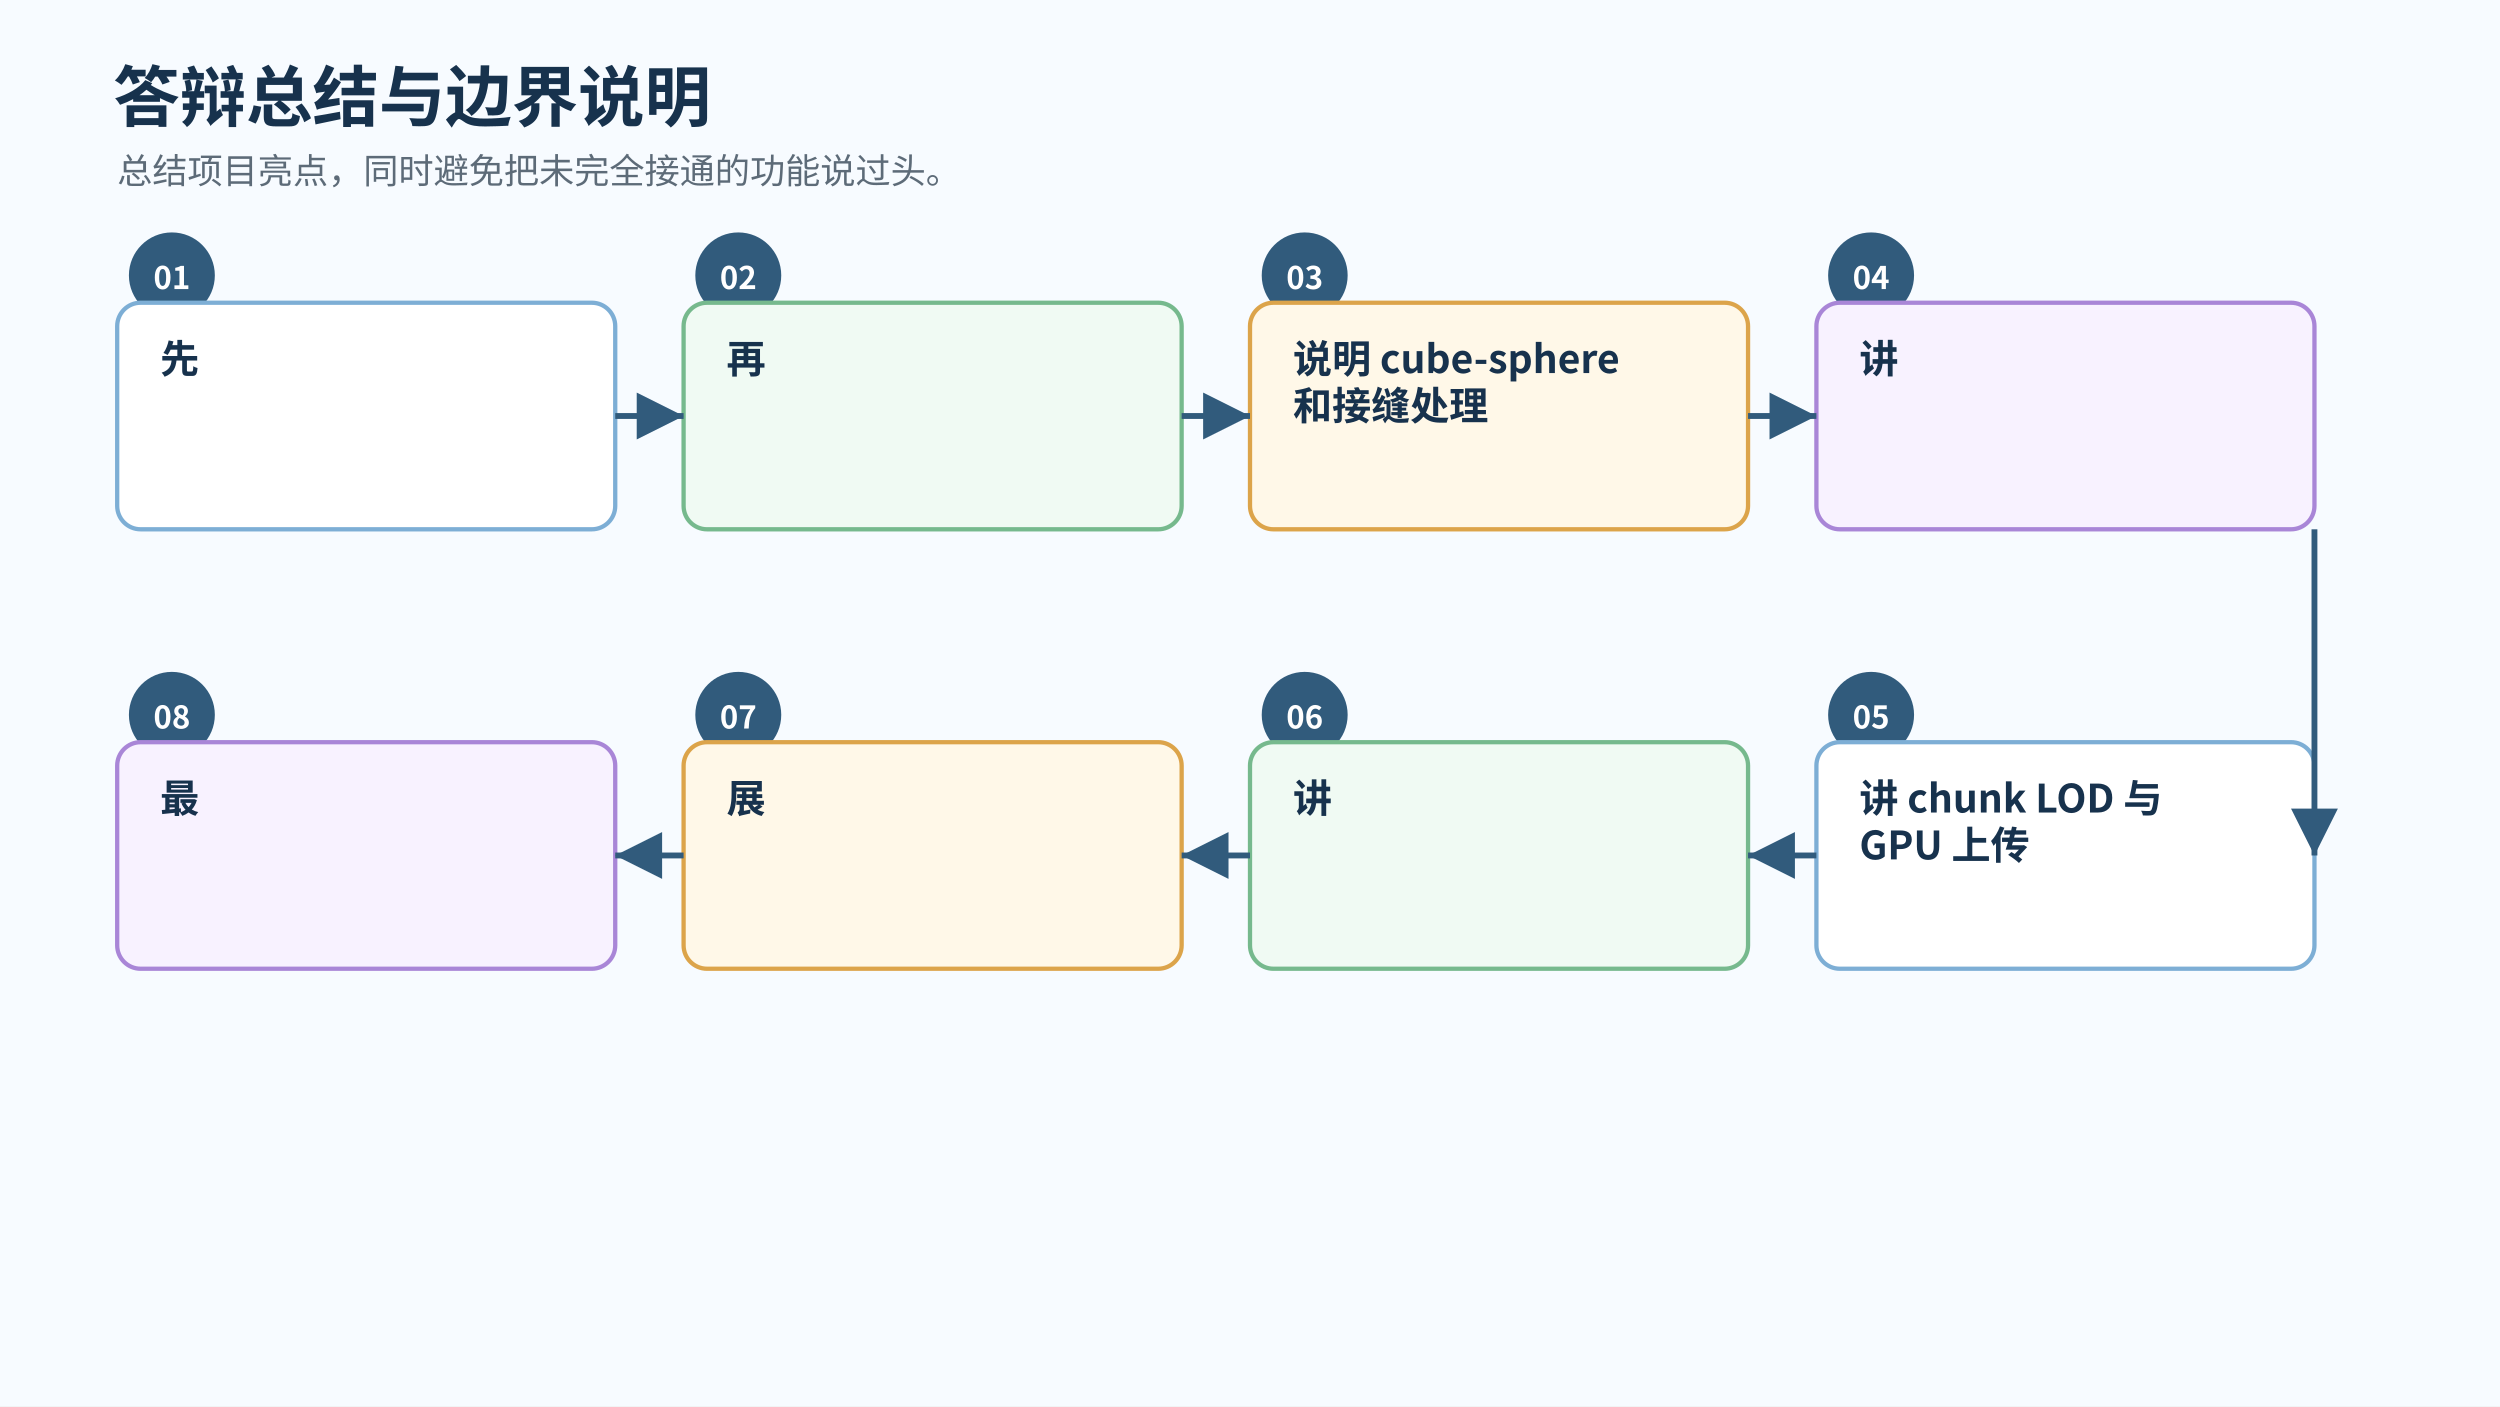
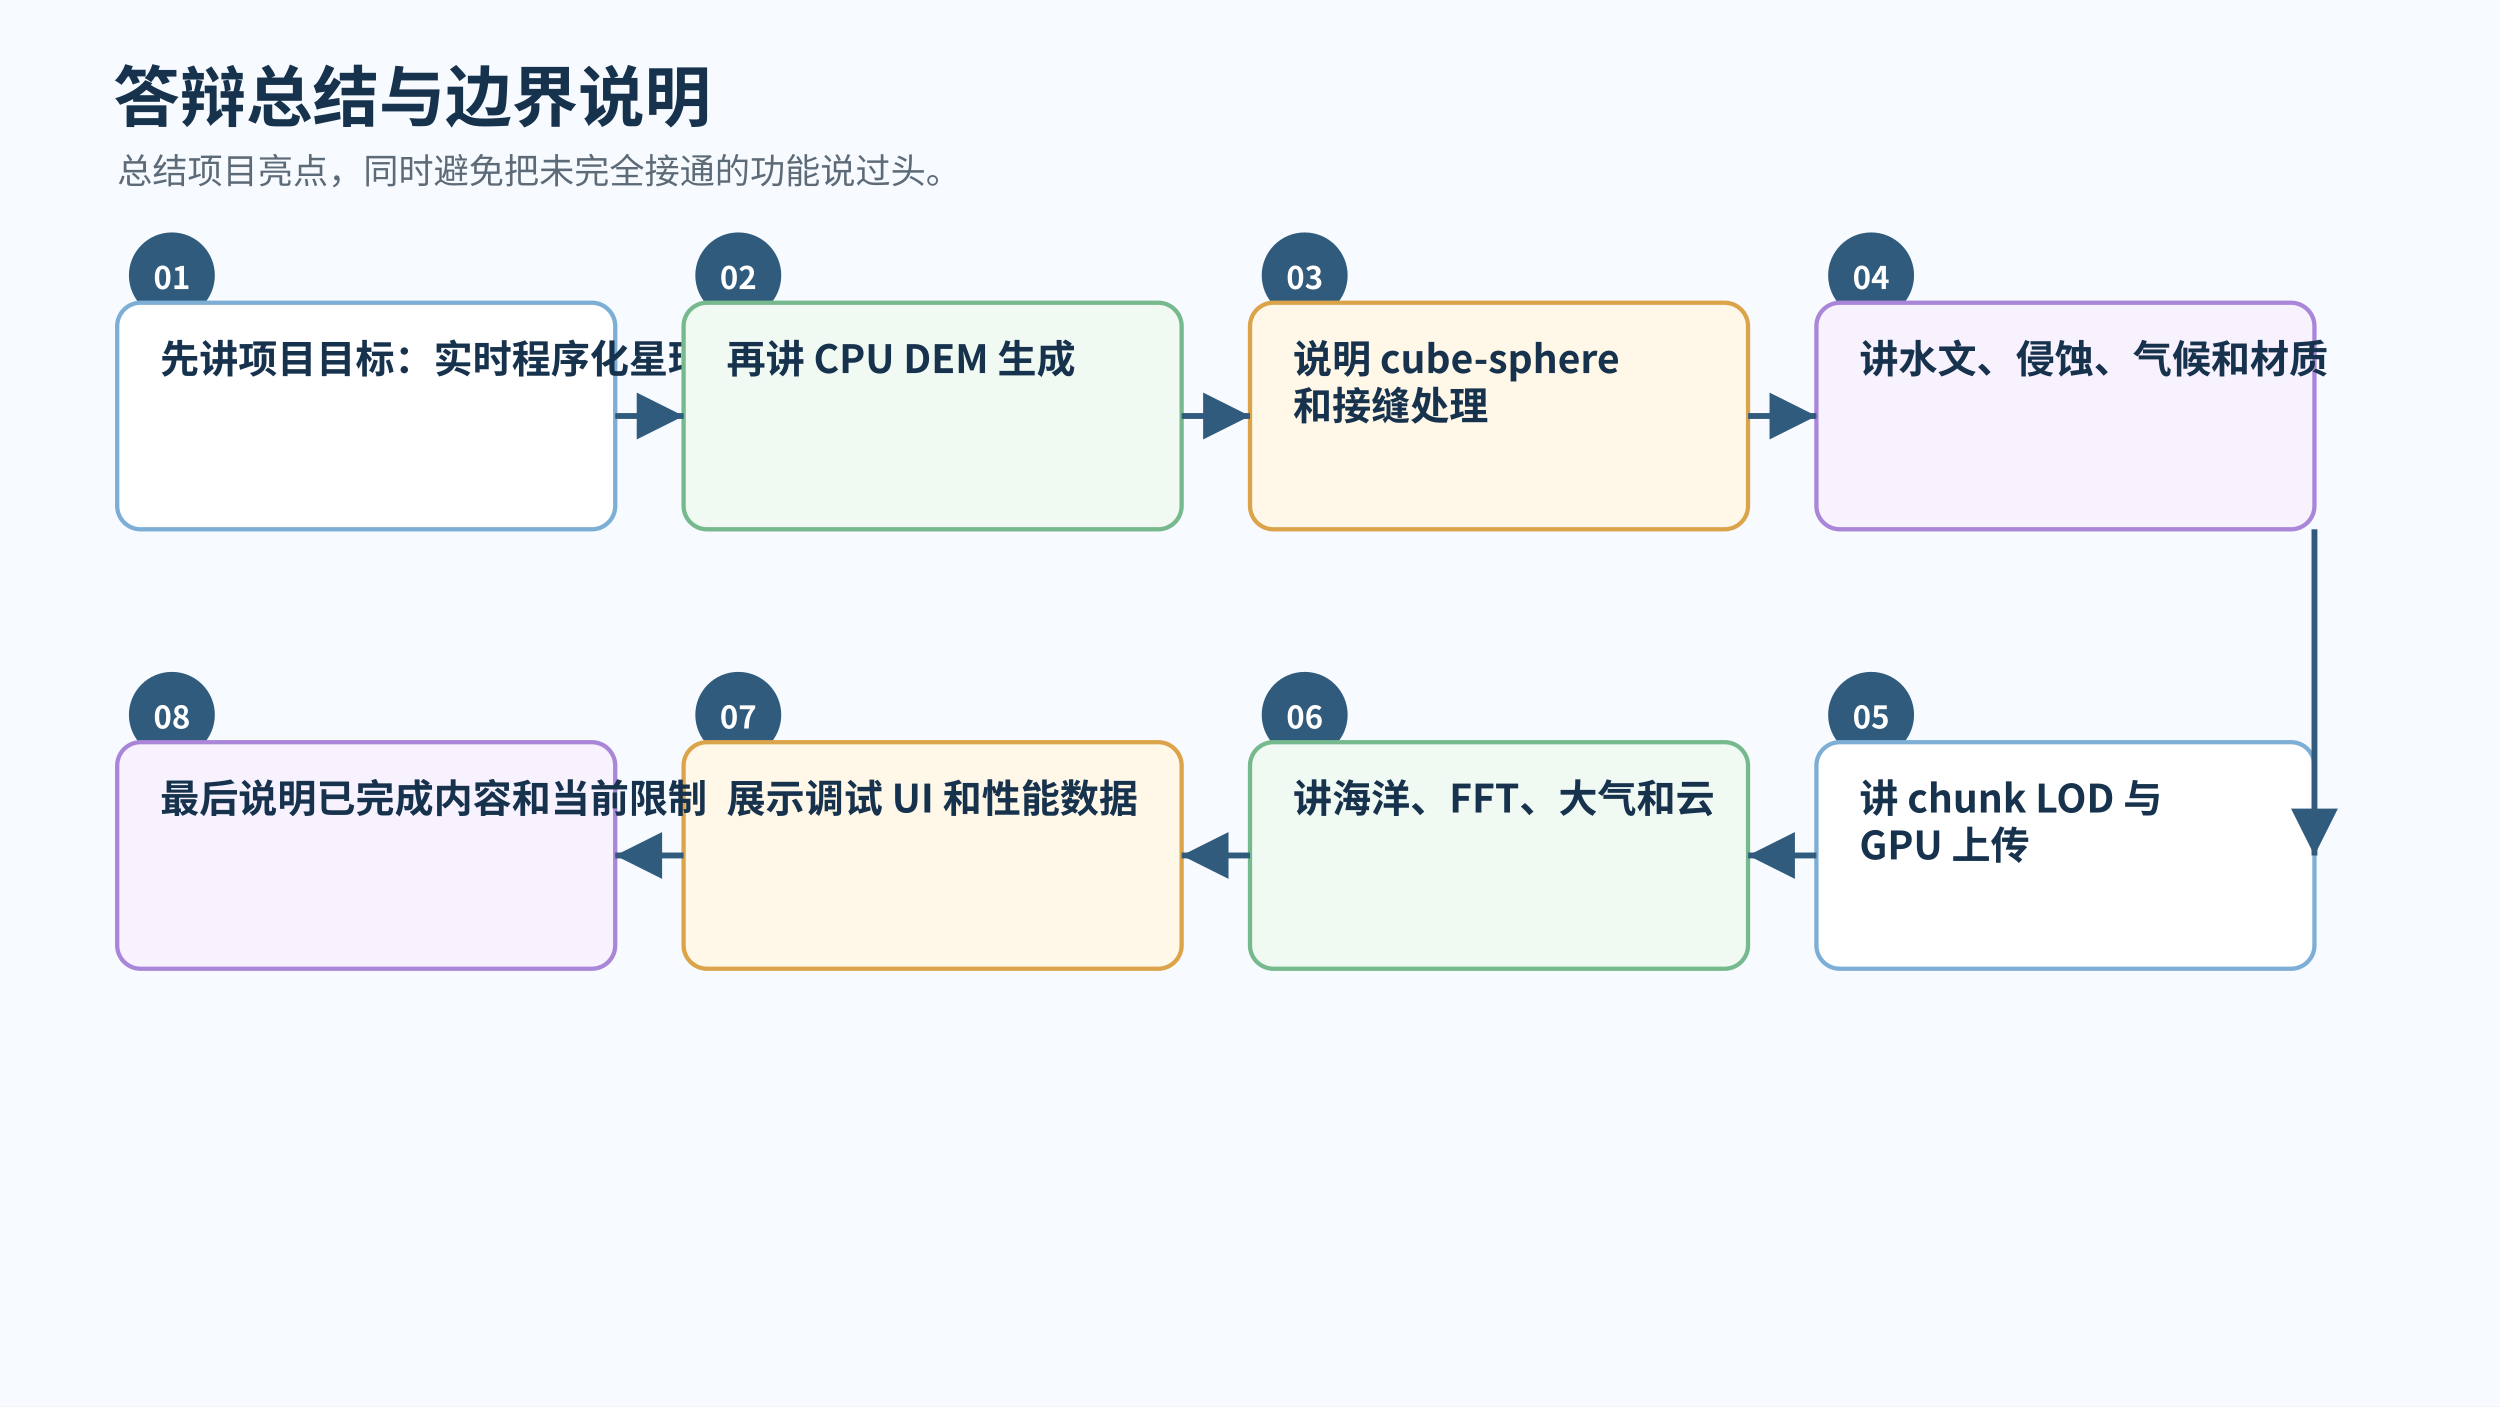
<svg xmlns="http://www.w3.org/2000/svg" width="1280" height="720" viewBox="0 0 1280 720" role="img" aria-labelledby="title desc">
  <defs>
    <marker id="arrow" markerWidth="12" markerHeight="12" refX="10" refY="6" orient="auto">
      <path d="M2,2 L10,6 L2,10 Z" fill="#315b7c" />
    </marker>
    <style>
      .bg{fill:#f7fbff}.title{font:700 34px 'Microsoft YaHei','Noto Sans CJK SC',Arial,sans-serif;fill:#17324d}.sub{font:18px 'Microsoft YaHei','Noto Sans CJK SC',Arial,sans-serif;fill:#5d6b78}
      .box{fill:#fff;stroke-width:2.2}.blue{stroke:#7daed5;fill:#ffffff}.green{stroke:#76b98d;fill:#f0faf3}.amber{stroke:#dca44a;fill:#fff8e8}.violet{stroke:#a986d7;fill:#f8f2ff}
      .label{font:700 20px 'Microsoft YaHei','Noto Sans CJK SC',Arial,sans-serif;fill:#17324d}.small{font:16px 'Microsoft YaHei','Noto Sans CJK SC',Arial,sans-serif;fill:#435464}.arrow{stroke:#315b7c;stroke-width:3;fill:none;marker-end:url(#arrow)}
      .numCircle{fill:#315b7c}.num{font:700 16px 'Microsoft YaHei','Noto Sans CJK SC',Arial,sans-serif;fill:white}
    </style>
  </defs>
  <rect class="bg" width="1280" height="720" />
  <text class="title" x="58" y="62">答辩总结与边界说明</text>
-   <text class="sub" x="60" y="94">总结项目亮点，同时避免把未完全接通的功能说过头。</text>
+   <text class="sub" x="60" y="94" text-anchor="start">总结项目亮点，同时避免把未完全接通的功能说过头。</text>
  <circle class="numCircle" cx="88" cy="141" r="22" />
  <text class="num" x="88" y="148" text-anchor="middle">01</text>
  <rect class="box blue" x="60" y="155" width="255" height="116" rx="12" />
-   <text class="label" x="82" y="191" text-anchor="start">先</text>
+   <text class="label" x="82" y="191" text-anchor="start">先讲项目目标：实时程序化星球</text>
  <circle class="numCircle" cx="378" cy="141" r="22" />
  <text class="num" x="378" y="148" text-anchor="middle">02</text>
  <rect class="box green" x="350" y="155" width="255" height="116" rx="12" />
-   <text class="label" x="372" y="191" text-anchor="start">再</text>
+   <text class="label" x="372" y="191" text-anchor="start">再讲 CPU DEM 生成</text>
  <path class="arrow" d="M315 213 C332 213, 332 213, 350 213" />
  <circle class="numCircle" cx="668" cy="141" r="22" />
  <text class="num" x="668" y="148" text-anchor="middle">03</text>
  <rect class="box amber" x="640" y="155" width="255" height="116" rx="12" />
  <text class="label" x="662" y="191" text-anchor="start">说明 cube-sphere</text>
  <text class="label" x="662" y="215" text-anchor="start">和接缝处理</text>
  <path class="arrow" d="M605 213 C622 213, 622 213, 640 213" />
  <circle class="numCircle" cx="958" cy="141" r="22" />
  <text class="num" x="958" y="148" text-anchor="middle">04</text>
  <rect class="box violet" x="930" y="155" width="255" height="116" rx="12" />
-   <text class="label" x="952" y="191" text-anchor="start">讲</text>
+   <text class="label" x="952" y="191" text-anchor="start">讲水文、侵蚀、气候和材质</text>
  <path class="arrow" d="M895 213 C912 213, 912 213, 930 213" />
  <circle class="numCircle" cx="958" cy="366" r="22" />
  <text class="num" x="958" y="373" text-anchor="middle">05</text>
  <rect class="box blue" x="930" y="380" width="255" height="116" rx="12" />
  <text class="label" x="952" y="416" text-anchor="start">讲 chunk LOD 与</text>
  <text class="label" x="952" y="440" text-anchor="start">GPU 上传</text>
  <path class="arrow" d="M1185 271 L1185 338 L1185 338 L1185 438" />
  <circle class="numCircle" cx="668" cy="366" r="22" />
  <text class="num" x="668" y="373" text-anchor="middle">06</text>
  <rect class="box green" x="640" y="380" width="255" height="116" rx="12" />
-   <text class="label" x="662" y="416" text-anchor="start">讲</text>
+   <text class="label" x="662" y="416" text-anchor="start">讲海洋、FFT、大气和云</text>
  <path class="arrow" d="M930 438 C912 438, 912 438, 895 438" />
  <circle class="numCircle" cx="378" cy="366" r="22" />
  <text class="num" x="378" y="373" text-anchor="middle">07</text>
  <rect class="box amber" x="350" y="380" width="255" height="116" rx="12" />
-   <text class="label" x="372" y="416" text-anchor="start">展</text>
+   <text class="label" x="372" y="416" text-anchor="start">展示调试 UI 和性能数据</text>
  <path class="arrow" d="M640 438 C622 438, 622 438, 605 438" />
  <circle class="numCircle" cx="88" cy="366" r="22" />
  <text class="num" x="88" y="373" text-anchor="middle">08</text>
  <rect class="box violet" x="60" y="380" width="255" height="116" rx="12" />
-   <text class="label" x="82" y="416" text-anchor="start">最</text>
+   <text class="label" x="82" y="416" text-anchor="start">最后说明已完成内容和当前限制</text>
  <path class="arrow" d="M350 438 C332 438, 332 438, 315 438" />
</svg>
